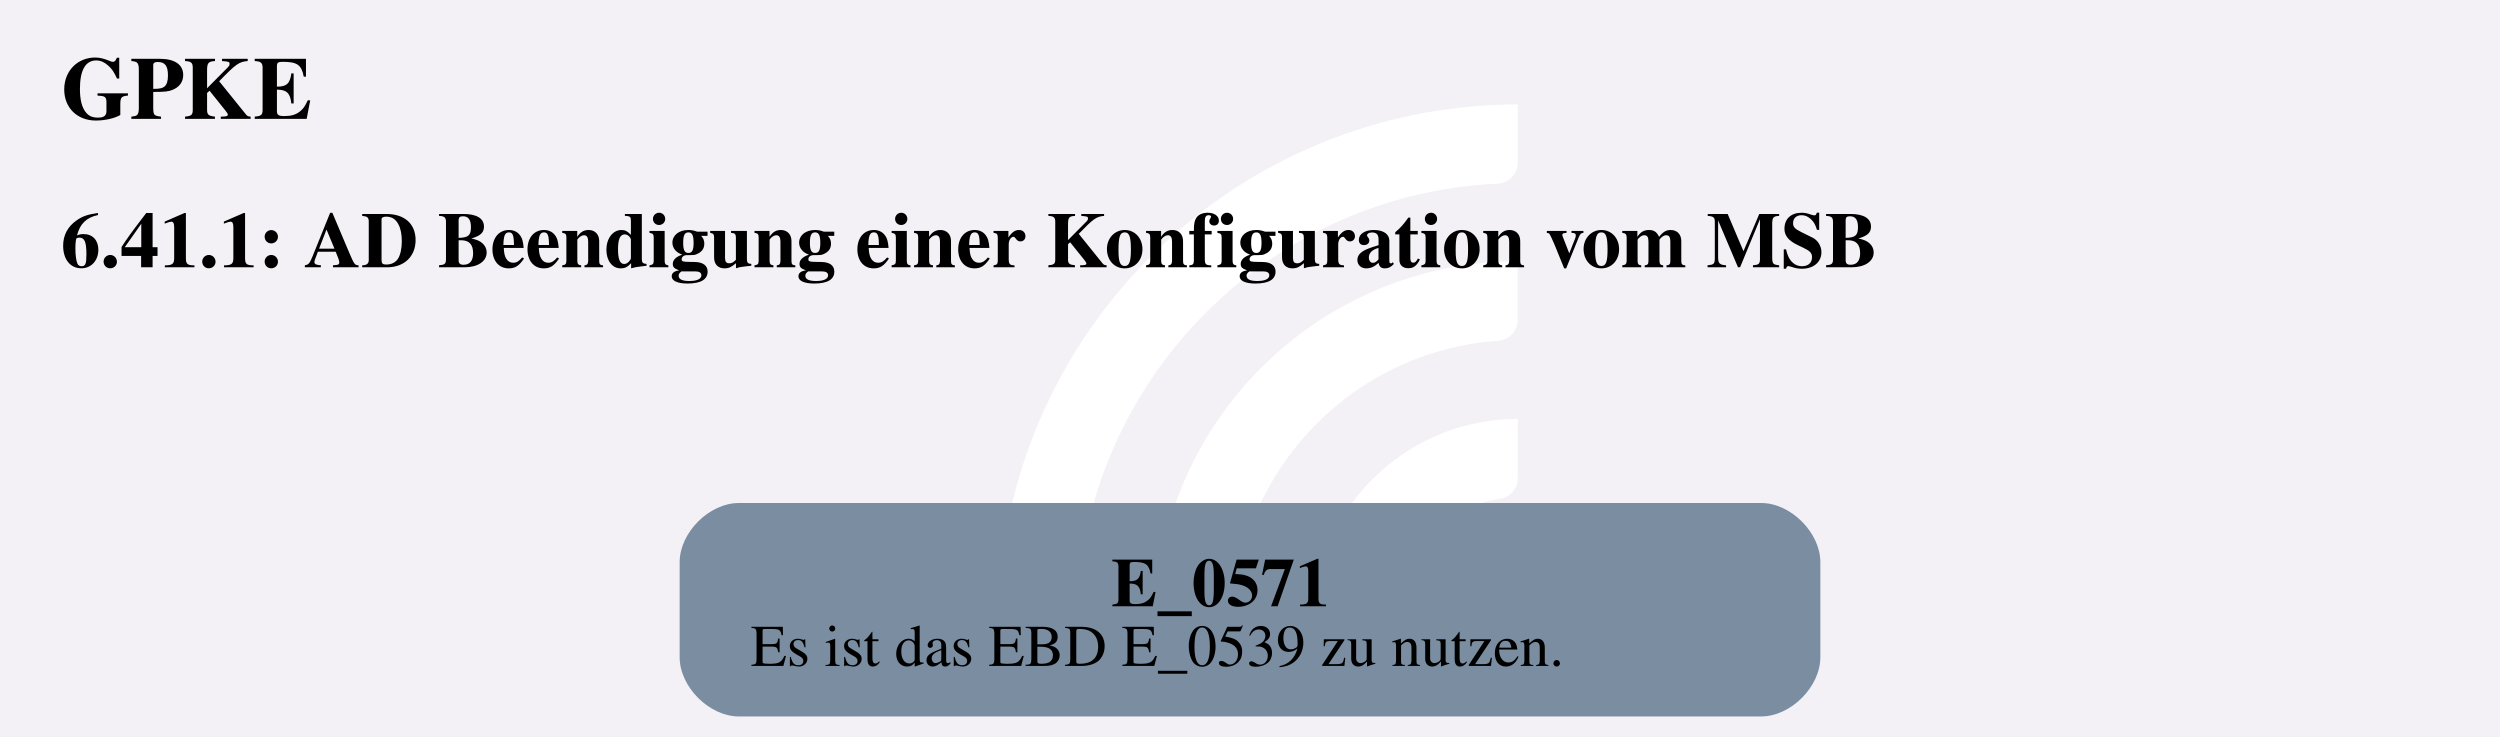
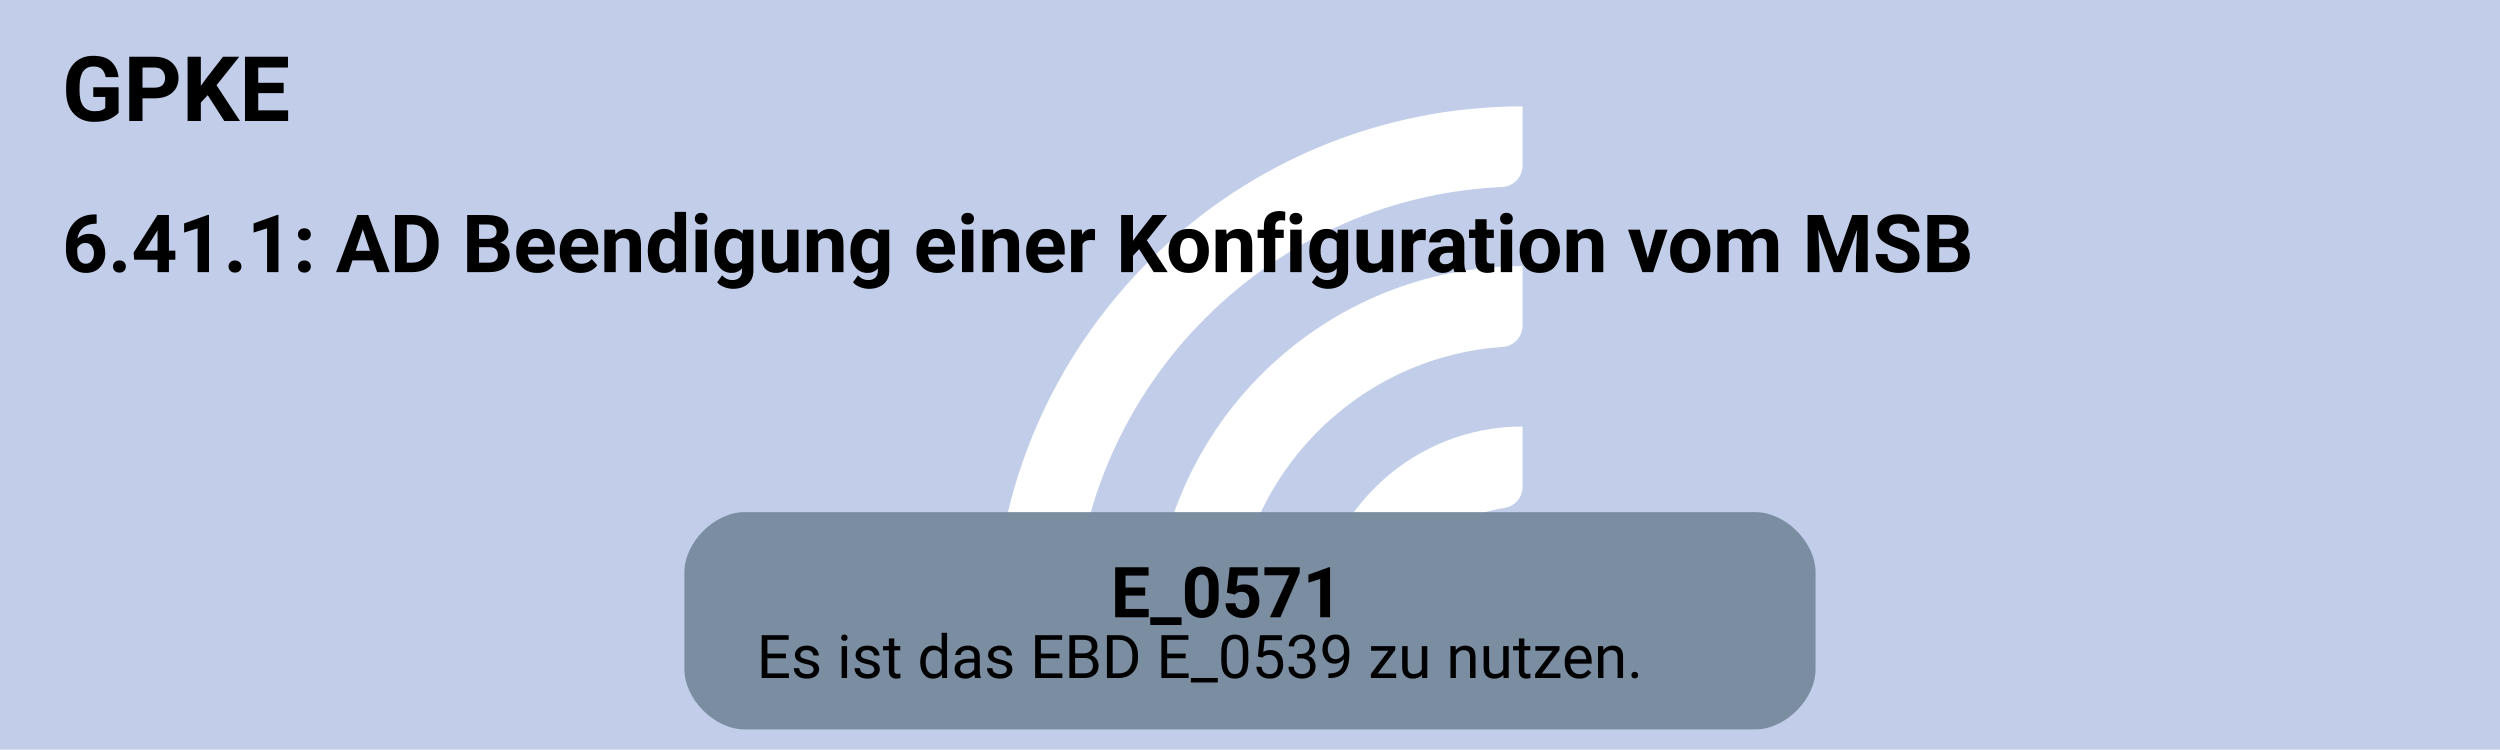
- <svg xmlns="http://www.w3.org/2000/svg" version="1.1" width="674.667px" viewBox="0 0 674.667 198.667" height="198.667px">
+ <svg xmlns="http://www.w3.org/2000/svg" version="1.1" width="662.667px" viewBox="0 0 662.667 198.667" height="198.667px">
  <g>
-     <svg version="1.1" width="674.667px" viewBox="0 0 674.667 198.667" height="198.667px">
-       <polygon fill="#f3f1f6" points="0,0 674.667,0 674.667,198.667 0,198.667" />
+     <svg version="1.1" width="662.667px" viewBox="0 0 662.667 198.667" height="198.667px">
+       <polygon fill="#c2cee9" points="0,0 662.667,0 662.667,198.667 0,198.667" />
      <g>
-         <g transform="translate(256.3169, 19.86667) scale(1 1) translate(0, 0) scale(0.2797334 0.2797334) ">
+         <g transform="translate(250.3169, 19.86667) scale(1 1) translate(0, 0) scale(0.2797334 0.2797334) ">
          <defs>
            <style>.cls-1{fill:#fff;}</style>
          </defs>
          <path class="cls-1" d="M122.44,531.2h-56.1c-11,0-19.9-9.12-19.46-20.11C57.47,243.89,278.15,29.78,547.91,29.78v56.02c0,10.98-8.69,19.89-19.66,20.39-225.51,10.31-405.8,197-405.8,425Z" />
          <path class="cls-1" d="M273.78,531.2h-55.93c-11.23,0-20.09-9.48-19.43-20.69,10.74-183.44,163.39-329.39,349.48-329.39v56.26c0,10.71-8.27,19.62-18.96,20.35-142.35,9.77-255.17,128.69-255.17,273.46Z" />
          <path class="cls-1" d="M425.77,531.2h-55.45c-11.65,0-20.6-10.17-19.33-21.75,10.87-99.03,95.03-176.34,196.92-176.34v57.01c0,10.05-7.28,18.75-17.23,20.16-59.22,8.4-104.91,59.42-104.91,120.92Z" />
        </g>
-         <svg width="506pt" height="149pt" viewBox="0.00 0.00 506.25 149.28">
+         <svg width="497pt" height="149pt" viewBox="0.00 0.00 497.25 149.28">
          <g id="graph0" class="graph" transform="scale(1 1) rotate(0) translate(4 145.28)">
-             <text text-anchor="start" x="8" y="-121.18" font-family="Times,serif" font-weight="bold" font-size="18.00">GPKE</text>
-             <text text-anchor="start" x="8" y="-91.08" font-family="Times,serif" font-weight="bold" font-size="16.00">6.41.1: AD Beendigung einer Konfiguration vom MSB</text>
+             <text text-anchor="start" x="8" y="-121.18" font-family="Roboto, sans-serif" font-weight="bold" font-size="18.00">GPKE</text>
+             <text text-anchor="start" x="8" y="-91.08" font-family="Roboto, sans-serif" font-weight="bold" font-size="16.00">6.41.1: AD Beendigung einer Konfiguration vom MSB</text>
            <g id="node1" class="node">
-               <path fill="#7a8da1" stroke="black" stroke-width="0" d="M352.78,-43.28C352.78,-43.28 145.47,-43.28 145.47,-43.28 139.47,-43.28 133.47,-37.28 133.47,-31.28 133.47,-31.28 133.47,-12 133.47,-12 133.47,-6 139.47,0 145.47,0 145.47,0 352.78,0 352.78,0 358.78,0 364.78,-6 364.78,-12 364.78,-12 364.78,-31.28 364.78,-31.28 364.78,-37.28 358.78,-43.28 352.78,-43.28" />
-               <text text-anchor="start" x="221" y="-22.34" font-family="Times,serif" font-weight="bold" font-size="14.00">E_0571</text>
-               <text text-anchor="start" x="147.88" y="-10.24" font-family="Times,serif" font-size="12.00">Es ist das EBD E_0539 zu nutzen.</text>
+               <path fill="#7a8da1" stroke="black" stroke-width="0" d="M345.27,-43.28C345.27,-43.28 143.97,-43.28 143.97,-43.28 137.97,-43.28 131.97,-37.28 131.97,-31.28 131.97,-31.28 131.97,-12 131.97,-12 131.97,-6 137.97,0 143.97,0 143.97,0 345.27,0 345.27,0 351.27,0 357.27,-6 357.27,-12 357.27,-12 357.27,-31.28 357.27,-31.28 357.27,-37.28 351.27,-43.28 345.27,-43.28" />
+               <text text-anchor="start" x="216.88" y="-22.34" font-family="Roboto, sans-serif" font-weight="bold" font-size="14.00">E_0571</text>
+               <text text-anchor="start" x="146.38" y="-10.24" font-family="Roboto, sans-serif" font-size="12.00">Es ist das EBD E_0539 zu nutzen.</text>
            </g>
          </g>
        </svg>
      </g>
    </svg>
  </g>
</svg>
